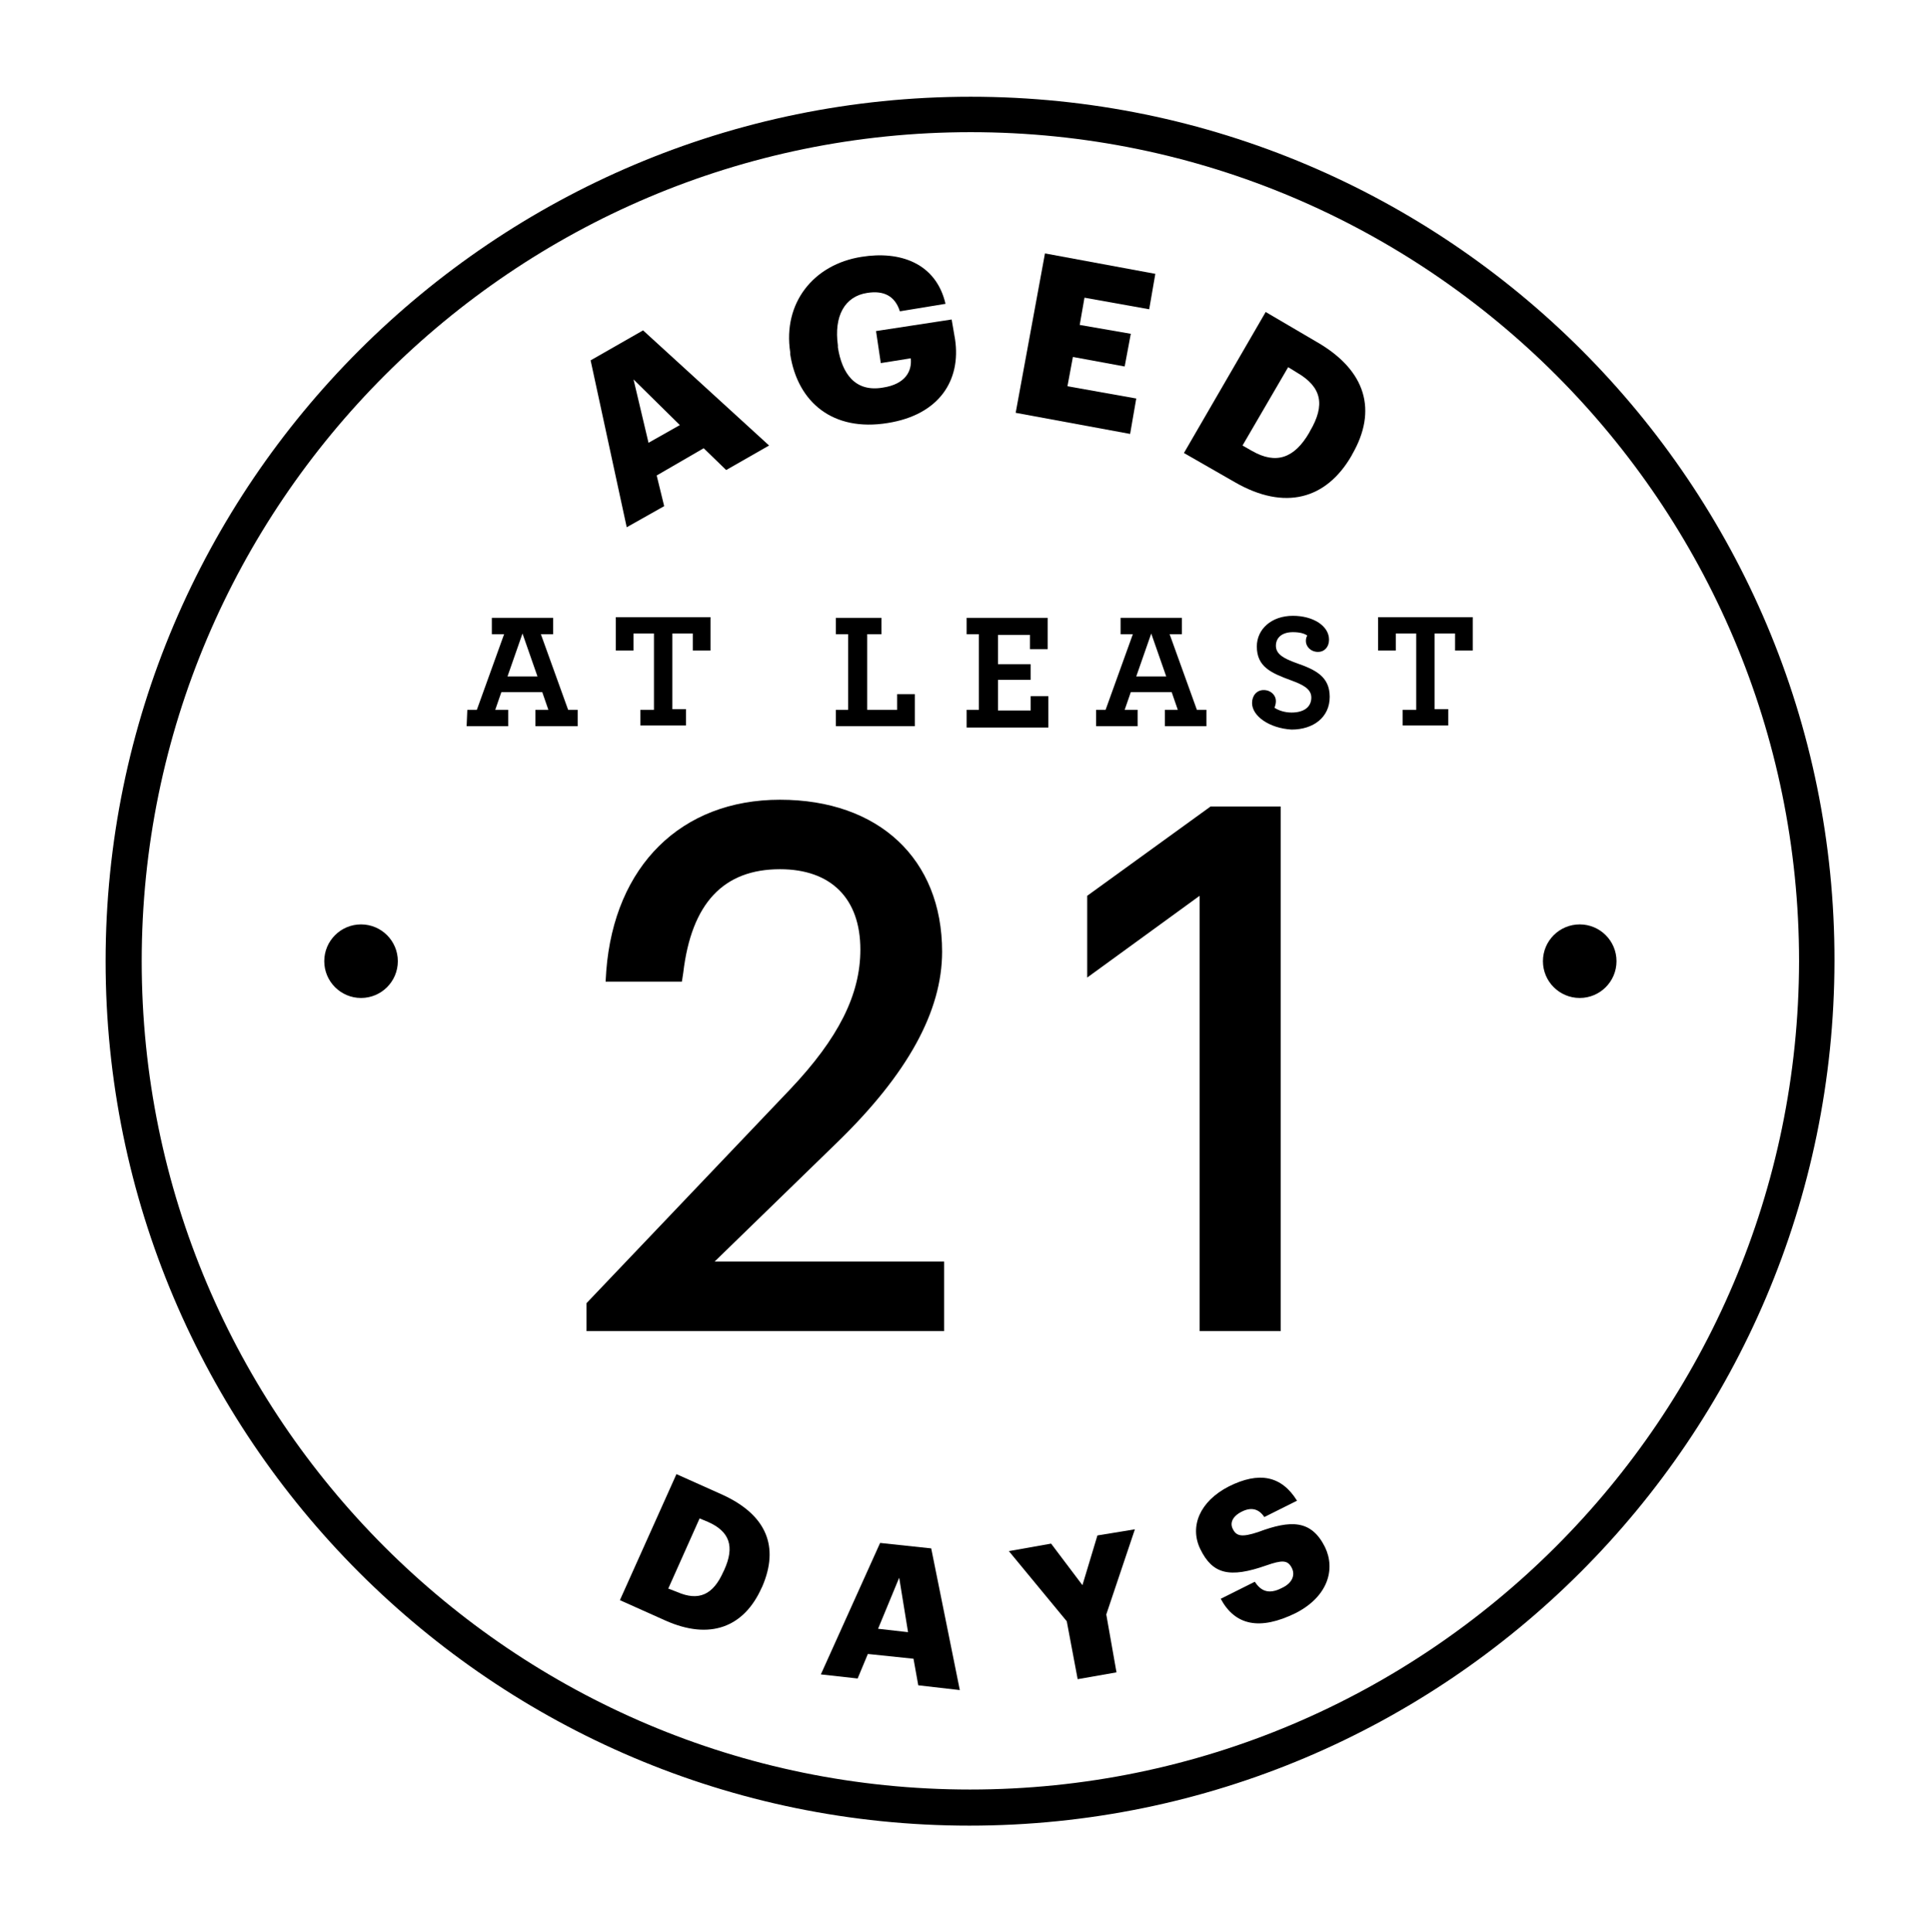
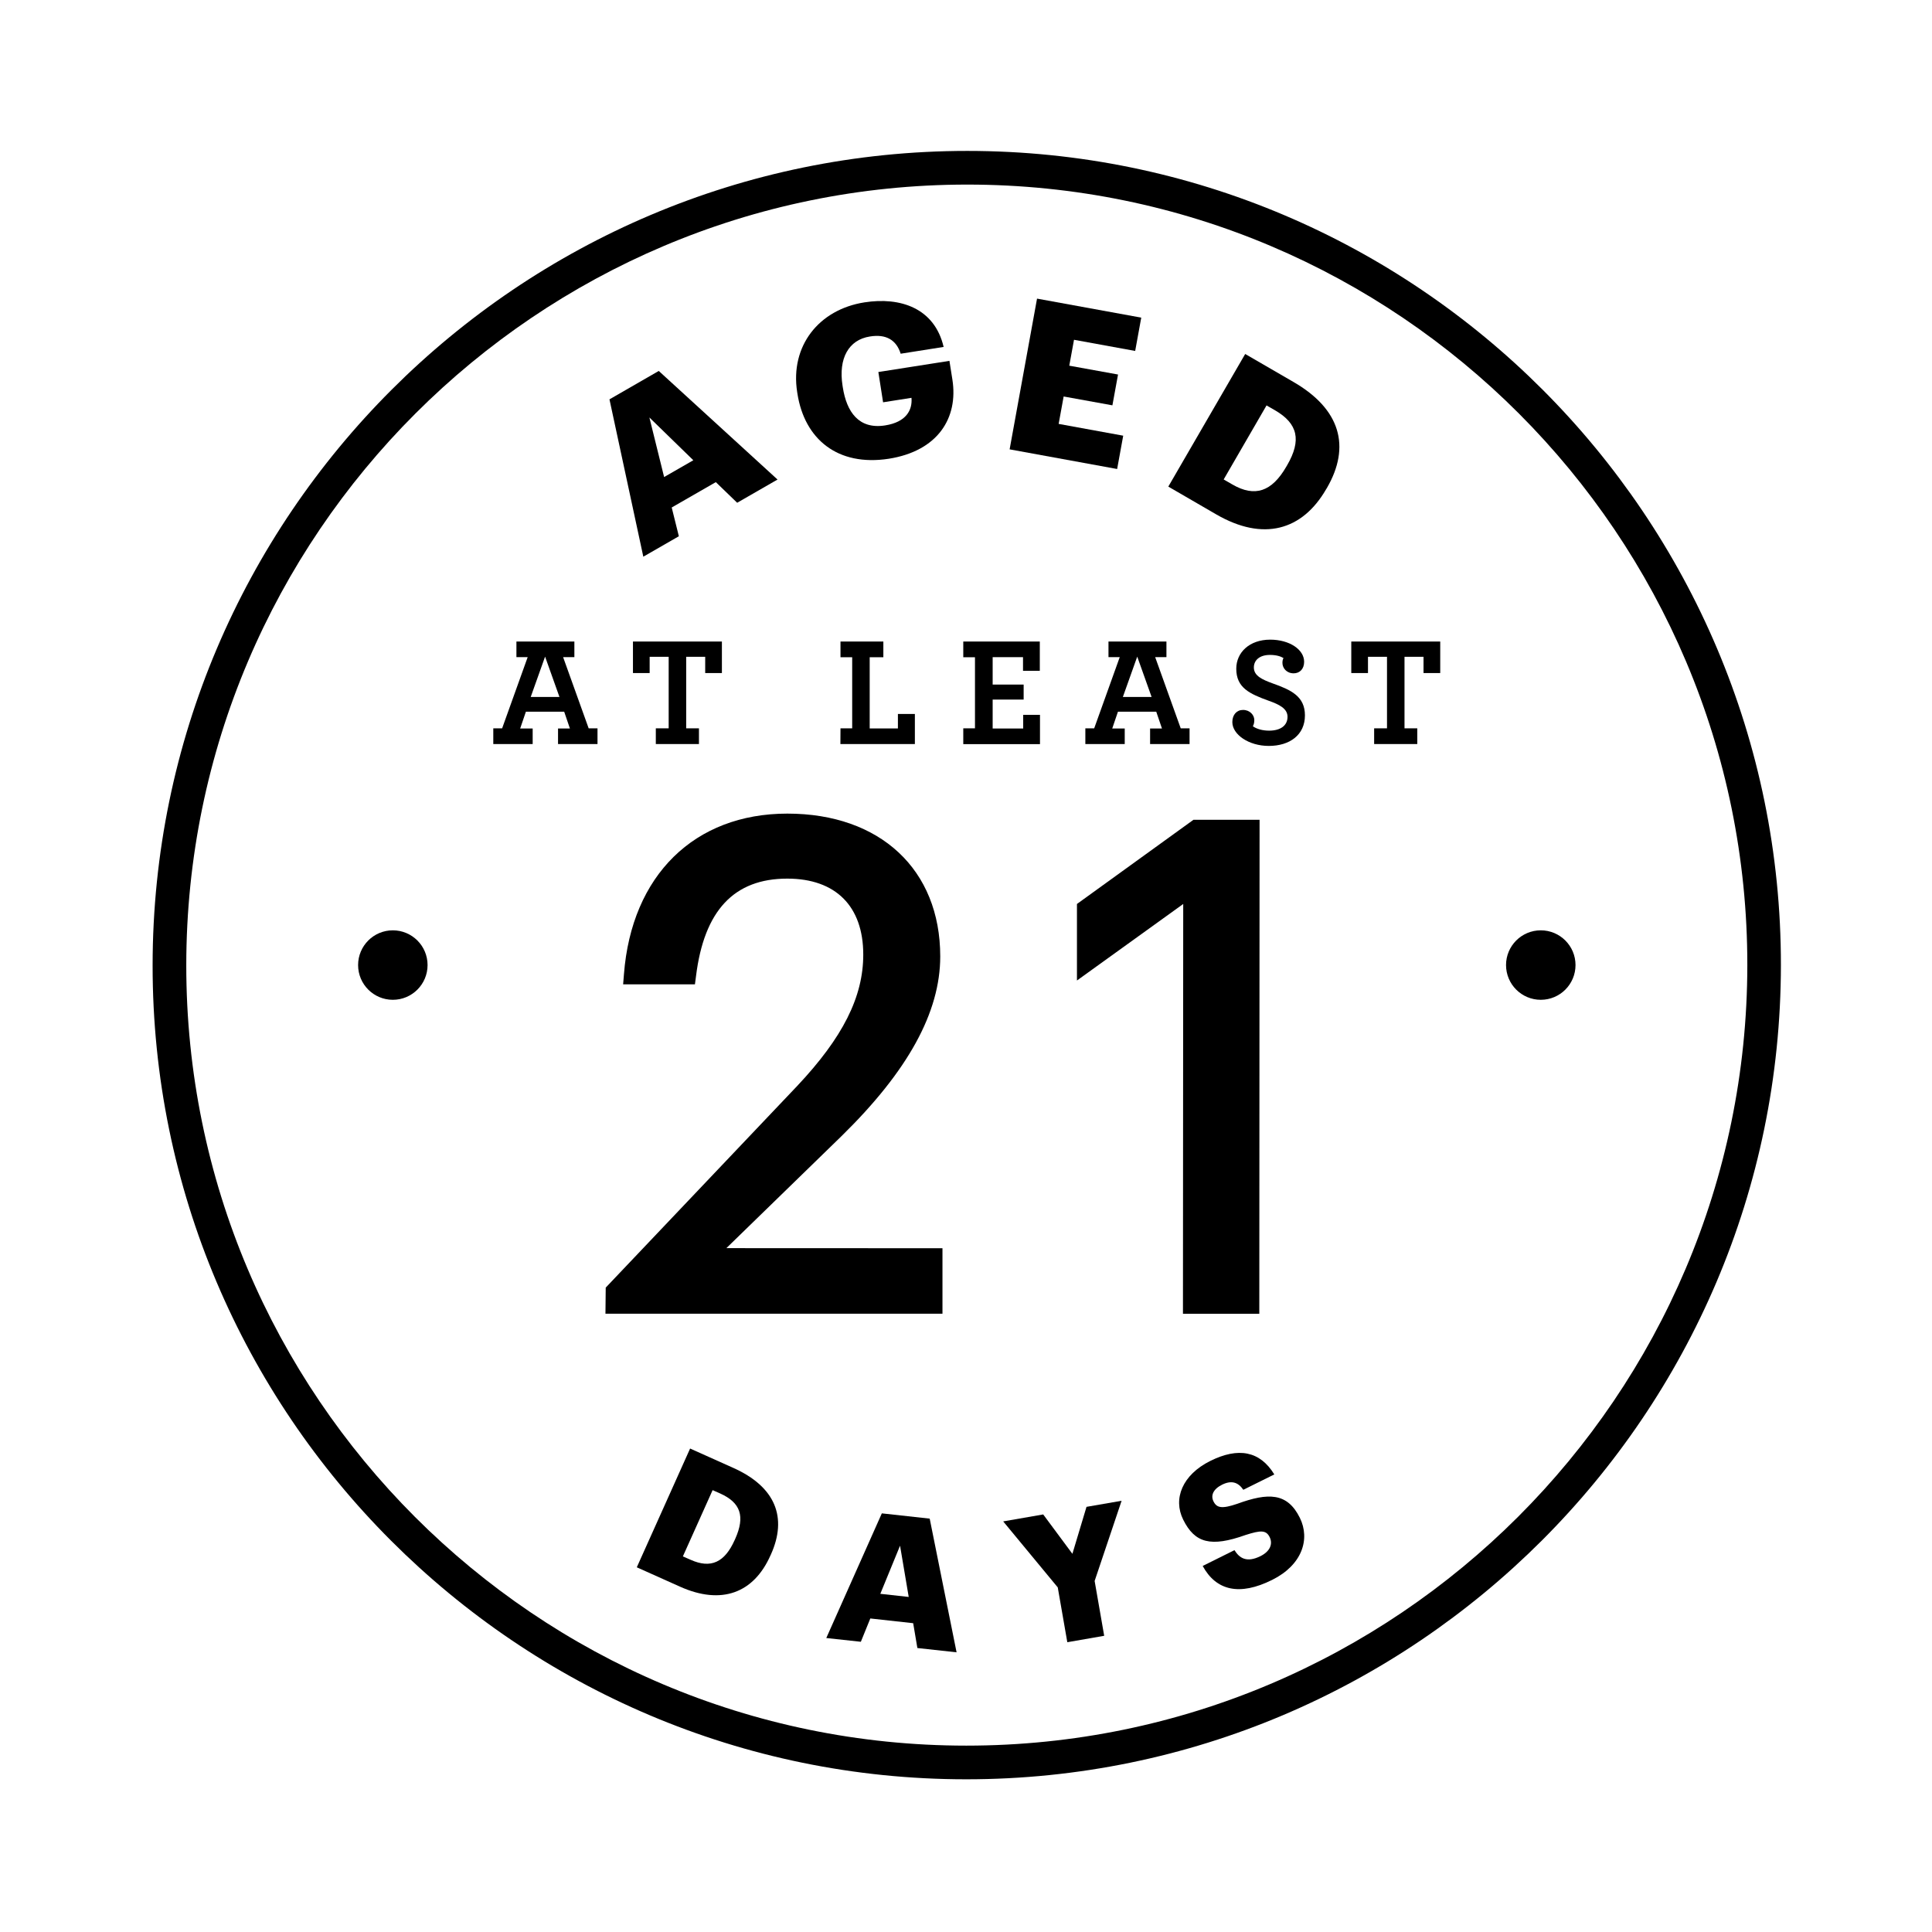
- <svg xmlns="http://www.w3.org/2000/svg" version="1.1" id="Layer_1" x="0px" y="0px" viewBox="0 0 283.5 283.5" style="enable-background:new 0 0 283.5 283.5;" xml:space="preserve">
+ <svg xmlns="http://www.w3.org/2000/svg" version="1.1" id="Aged_21_days" x="0px" y="0px" viewBox="0 0 216.35 216.35" style="enable-background:new 0 0 216.35 216.35;" xml:space="preserve">
  <g>
    <g>
-       <path d="M68.6,104.2H70l4-11.1h-1.8v-2.4h9v2.4h-1.8l4,11.1h1.4v2.4h-6.2v-2.4h1.9l-0.9-2.6h-6l-0.9,2.6h1.9v2.4h-6.1L68.6,104.2    L68.6,104.2z M78.9,99.3L76.7,93l-2.2,6.3H78.9z" />
-       <path d="M94,104.2h2V93h-3v2.5h-2.6v-4.9h13.9v4.9h-2.6V93h-3v11.1h2v2.4H94L94,104.2L94,104.2z" />
-       <path d="M122.7,104.2h1.8V93.1h-1.8v-2.4h6.7v2.4h-2.1v11.1h4.4v-2.3h2.6v4.7h-11.6L122.7,104.2L122.7,104.2z" />
-       <path d="M141.9,104.2h1.8V93.1h-1.8v-2.4h11.9v4.6h-2.6v-2.1h-4.7v4.3h4.8v2.3h-4.8v4.5h4.8v-2.1h2.6v4.6h-12V104.2z" />
-       <path d="M160.9,104.2h1.4l4-11.1h-1.8v-2.4h9v2.4h-1.8l4,11.1h1.4v2.4H171v-2.4h1.9l-0.9-2.6h-6l-0.9,2.6h1.9v2.4h-6.1V104.2z     M171.2,99.3L169,93l-2.2,6.3H171.2z" />
-       <path d="M183.8,103.2c0-1.1,0.7-1.9,1.7-1.9c1.1,0,1.8,0.8,1.8,1.6c0,0.4-0.1,0.7-0.2,1c0.6,0.4,1.5,0.7,2.5,0.7    c1.8,0,2.9-0.8,2.9-2.2c0-1.3-1.3-1.9-2.9-2.5c-3-1.1-5.1-2-5.1-5c0-2.5,2.1-4.5,5.3-4.5c3,0,5.3,1.5,5.3,3.5    c0,1.1-0.7,1.8-1.6,1.8c-1.1,0-1.8-0.8-1.8-1.6c0-0.4,0.1-0.6,0.2-0.8c-0.4-0.3-1.1-0.5-2.1-0.5c-1.6,0-2.5,0.8-2.5,2    c0,1.3,1.3,1.9,2.9,2.5c2.9,1,5,2,5,5c0,3-2.4,4.8-5.6,4.8C186.3,106.9,183.8,105.1,183.8,103.2z" />
-       <path d="M205.9,104.2h2V93h-3v2.5h-2.6v-4.9h13.9v4.9h-2.6V93h-3v11.1h2v2.4h-6.7L205.9,104.2L205.9,104.2z" />
+       <path d="M55.24,81.56h0.99l2.86-7.97h-1.26v-1.75h6.49v1.75h-1.26l2.86,7.97h0.99v1.76h-4.42v-1.74h1.33l-0.64-1.88h-4.29    l-0.64,1.88h1.4v1.74h-4.41L55.24,81.56L55.24,81.56z M62.65,78.05l-1.61-4.52l-1.61,4.52H62.65z" />
+       <path d="M73.45,81.56h1.43v-8.01h-2.13v1.82h-1.87v-3.53h9.96v3.53h-1.87v-1.82h-2.13v8.01h1.43v1.76h-4.83v-1.76H73.45z" />
+       <path d="M94.12,81.56h1.31V73.6h-1.31v-1.76h4.8v1.76h-1.53v7.97h3.16v-1.62h1.9v3.37h-8.34L94.12,81.56L94.12,81.56z" />
+       <path d="M107.87,81.56h1.31V73.6h-1.31v-1.76h8.57v3.28h-1.88v-1.53h-3.4v3.07h3.47v1.68h-3.47v3.24h3.42v-1.53h1.88v3.28h-8.59    V81.56z" />
+       <path d="M121.54,81.56h0.99l2.86-7.97h-1.26v-1.75h6.49v1.75h-1.26l2.86,7.97h0.99v1.76h-4.42v-1.74h1.33l-0.64-1.88h-4.29    l-0.64,1.88h1.4v1.74h-4.41V81.56z M128.96,78.05l-1.61-4.52l-1.61,4.52H128.96z" />
+       <path d="M138,80.86c0-0.82,0.49-1.36,1.2-1.36c0.77,0,1.26,0.58,1.26,1.13c0,0.28-0.05,0.49-0.16,0.7    c0.42,0.3,1.07,0.49,1.82,0.49c1.26,0,2.06-0.56,2.06-1.55c0-0.94-0.96-1.39-2.11-1.8c-2.13-0.77-3.63-1.45-3.63-3.58    c0-1.83,1.48-3.26,3.8-3.26c2.15,0,3.8,1.1,3.8,2.48c0,0.82-0.51,1.29-1.17,1.29c-0.8,0-1.26-0.59-1.26-1.17    c0-0.28,0.05-0.4,0.12-0.54c-0.32-0.19-0.8-0.35-1.52-0.35c-1.13,0-1.8,0.57-1.8,1.41c0,0.94,0.96,1.36,2.11,1.78    c2.06,0.73,3.61,1.45,3.61,3.58c0,2.18-1.69,3.42-4.05,3.42C139.83,83.53,138,82.25,138,80.86z" />
+       <path d="M153.89,81.56h1.43v-8.01h-2.13v1.82h-1.87v-3.53h9.96v3.53h-1.87v-1.82h-2.13v8.01h1.43v1.76h-4.83v-1.76H153.89z" />
    </g>
    <g>
-       <circle cx="53" cy="141.1" r="5.4" />
-       <circle cx="231.9" cy="141.1" r="5.4" />
+       <circle cx="43.99" cy="108.07" r="3.89" />
+       <circle cx="172.54" cy="108.07" r="3.89" />
    </g>
-     <path d="M142.3,268c-69.9,0-126.8-56.9-126.8-126.9c0-70,57-126.9,127-126.9s126.9,56.9,126.8,126.9   C269.2,211.1,212.3,268,142.3,268z M142.5,19.4C75.4,19.4,20.8,74,20.8,141.1c0,67.1,54.5,121.6,121.6,121.6S264,208.2,264.1,141.1   C264.1,74,209.6,19.4,142.5,19.4z" />
+     <path d="M108.2,199.25c-50.26,0-91.14-40.89-91.11-91.15c0.02-50.29,40.95-91.2,91.23-91.2s91.16,40.91,91.11,91.19   C199.39,158.36,158.47,199.25,108.2,199.25z M108.32,20.67c-48.2,0-87.44,39.22-87.46,87.42c-0.02,48.19,39.16,87.39,87.35,87.39   s87.42-39.2,87.46-87.39C195.71,59.89,156.53,20.67,108.32,20.67z" />
    <g>
-       <path d="M138.6,185.2v10.2H86.1l0-4.1l29.9-31.4c7.1-7.5,10.3-13.9,10.3-20.5c0-7.5-4.3-11.8-11.8-11.8c-8.3,0-13,5-14.2,15.2    l-0.2,1.3H88.9l0.1-1.6c1.2-15.4,11-25.1,25.5-25.1s23.8,8.7,23.8,22.3c0,8.7-5,17.9-15.4,28l-18,17.5L138.6,185.2L138.6,185.2z" />
-       <polygon points="188,118.4 188,195.4 176.1,195.4 176.1,131.5 159.6,143.5 159.6,131.5 177.7,118.4   " />
+       <path d="M105.54,139.78v7.33H67.8l0.03-2.92l21.45-22.59c5.1-5.42,7.39-9.96,7.39-14.7c0-5.42-3.09-8.51-8.51-8.51    c-5.95,0-9.31,3.56-10.22,10.93l-0.12,0.91h-8.04l0.09-1.12c0.85-11.1,7.9-18,18.3-18s17.12,6.27,17.12,15.99    c0,6.27-3.62,12.84-11.05,20.12l-12.9,12.55L105.54,139.78L105.54,139.78z" />
+       <polygon points="141.05,91.8 141.02,147.12 132.47,147.12 132.5,101.23 120.6,109.8 120.6,101.23 133.65,91.8   " />
    </g>
    <g>
-       <path d="M86.7,52.9l7.7-4.4l18.5,16.9l-6.3,3.6l-3.3-3.2l-6.9,4l1.1,4.5L92,77.4L86.7,52.9z M95.2,65l4.6-2.6l-6.8-6.7L95.2,65z" />
-       <path d="M116,52l0-0.3c-1.1-7.2,3.4-12.9,10.5-14c5.6-0.9,10.9,0.9,12.3,6.9l-6.7,1.1c-0.7-2.2-2.3-3.1-4.8-2.7    c-3.3,0.5-4.9,3.4-4.3,7.7l0,0.3c0.6,3.8,2.5,6.6,6.6,5.9c3.3-0.5,4.3-2.4,4.1-4.3l-4.4,0.7l-0.7-4.7l11.1-1.7l0.5,2.9    c0.9,6-2.3,11.1-9.9,12.3C122.3,63.4,117.1,59.1,116,52z" />
-       <path d="M153.4,37.2l16.2,3l-0.9,5.2l-9.5-1.7l-0.7,4L166,49l-0.9,4.8l-7.6-1.4l-0.8,4.3l10.1,1.8l-0.9,5.2l-16.8-3.1L153.4,37.2z    " />
-       <path d="M185.8,45.8l7.5,4.4c7.3,4.2,8.9,10.1,5.2,16.5l-0.1,0.2c-3.7,6.4-9.8,8.1-17.1,3.9l-7.5-4.3L185.8,45.8z M183.8,66.2    c3.5,2,6.2,1.1,8.4-2.7l0.1-0.2c2.3-3.9,1.7-6.5-1.9-8.6l-1.3-0.8l-6.7,11.5L183.8,66.2z" />
+       <path d="M68.25,44.72l5.52-3.18l13.3,12.16l-4.52,2.6l-2.39-2.31l-4.94,2.84l0.8,3.22l-3.98,2.29L68.25,44.72z M74.37,53.42    l3.27-1.88l-4.92-4.79L74.37,53.42z" />
+       <path d="M89.3,44.1l-0.03-0.19c-0.81-5.17,2.43-9.25,7.53-10.05c4.01-0.63,7.85,0.63,8.87,4.99l-4.81,0.76    c-0.49-1.55-1.64-2.22-3.44-1.93c-2.39,0.37-3.55,2.45-3.07,5.51l0.03,0.19c0.43,2.75,1.79,4.72,4.73,4.26    c2.37-0.37,3.08-1.72,2.96-3.09l-3.18,0.5l-0.53-3.39l7.96-1.25l0.33,2.09c0.68,4.31-1.63,8-7.11,8.87    C93.79,52.26,90.1,49.17,89.3,44.1z" />
+       <path d="M116.13,33.44l11.67,2.13l-0.68,3.73l-6.85-1.25l-0.53,2.9l5.46,0.99l-0.63,3.45l-5.46-0.99l-0.56,3.07l7.23,1.32    l-0.68,3.73l-12.04-2.2L116.13,33.44z" />
+       <path d="M139.44,39.64l5.4,3.13c5.28,3.05,6.43,7.24,3.76,11.86l-0.1,0.16c-2.68,4.63-7.05,5.85-12.29,2.82l-5.38-3.12    L139.44,39.64z M138,54.25c2.53,1.47,4.43,0.79,6.03-1.97l0.1-0.17c1.64-2.82,1.21-4.68-1.36-6.17l-0.94-0.54l-4.8,8.29L138,54.25    z" />
    </g>
    <g>
-       <path d="M99.3,216.4l6.7,3c6.6,3,8.4,7.7,5.9,13.5l-0.1,0.2c-2.6,5.8-7.6,7.7-14.1,4.8l-6.7-3L99.3,216.4z M99.4,233.7    c3.2,1.4,5.3,0.4,6.8-3l0.1-0.2c1.6-3.5,0.8-5.7-2.4-7.1l-1.2-0.5l-4.6,10.3L99.4,233.7z" />
-       <path d="M129.2,226.5l7.5,0.8l4.2,20.8l-6.1-0.7l-0.7-3.9l-6.7-0.7l-1.5,3.6l-5.4-0.6L129.2,226.5z M128.9,239.1l4.4,0.5l-1.3-8    L128.9,239.1z" />
-       <path d="M156.6,238l-8.5-10.3l6.2-1.1l4.6,6.1l2.2-7.3l5.5-0.9l-4.2,12.5l1.5,8.5l-5.7,1L156.6,238z" />
-       <path d="M179.2,234.7l5-2.5c0.8,1.2,1.9,2,4,0.9c1.5-0.7,2-1.9,1.4-3c-0.6-1.1-1.4-1.1-3.7-0.3c-5.4,1.9-7.9,1.3-9.7-2.4    c-1.6-3.3-0.1-7,4.2-9.2c4.4-2.2,7.7-1.6,10,2.1l-4.8,2.4c-0.8-1.2-1.9-1.5-3.3-0.8c-1.4,0.7-1.8,1.7-1.3,2.6    c0.5,1,1.3,1.2,3.7,0.4c4.8-1.8,7.8-1.8,9.8,2.2c1.6,3.3,0.4,7.3-4.3,9.7C184.9,239.4,181.3,238.6,179.2,234.7z" />
+       <path d="M77.28,162.21l4.84,2.17c4.73,2.12,6.07,5.56,4.21,9.69l-0.07,0.15c-1.86,4.15-5.44,5.56-10.13,3.45l-4.82-2.16    L77.28,162.21z M77.34,174.67c2.27,1.02,3.81,0.28,4.92-2.19l0.07-0.15c1.13-2.53,0.61-4.06-1.69-5.09l-0.84-0.37l-3.33,7.42    L77.34,174.67z" />
+       <path d="M98.75,169.47l5.36,0.59l3.01,14.97l-4.39-0.48l-0.47-2.78l-4.8-0.53l-1.06,2.61l-3.87-0.42L98.75,169.47z M98.58,178.48    l3.18,0.35l-0.97-5.74L98.58,178.48z" />
+       <path d="M118.45,177.76l-6.11-7.39l4.48-0.78l3.27,4.41l1.58-5.26l3.93-0.68l-3.02,8.98l1.07,6.14l-4.13,0.72L118.45,177.76z" />
+       <path d="M134.68,175.36l3.56-1.77c0.55,0.89,1.36,1.44,2.91,0.67c1.07-0.53,1.41-1.36,1.03-2.13c-0.4-0.8-1-0.78-2.69-0.24    c-3.9,1.39-5.69,0.91-6.99-1.71c-1.17-2.35-0.09-5.03,3.03-6.58c3.14-1.56,5.56-1.12,7.17,1.51l-3.47,1.72    c-0.59-0.87-1.35-1.08-2.38-0.57c-1,0.5-1.29,1.21-0.96,1.87c0.36,0.73,0.93,0.86,2.66,0.27c3.48-1.27,5.61-1.26,7.01,1.57    c1.18,2.39,0.26,5.28-3.1,6.95C138.81,178.74,136.19,178.13,134.68,175.36z" />
    </g>
  </g>
</svg>
